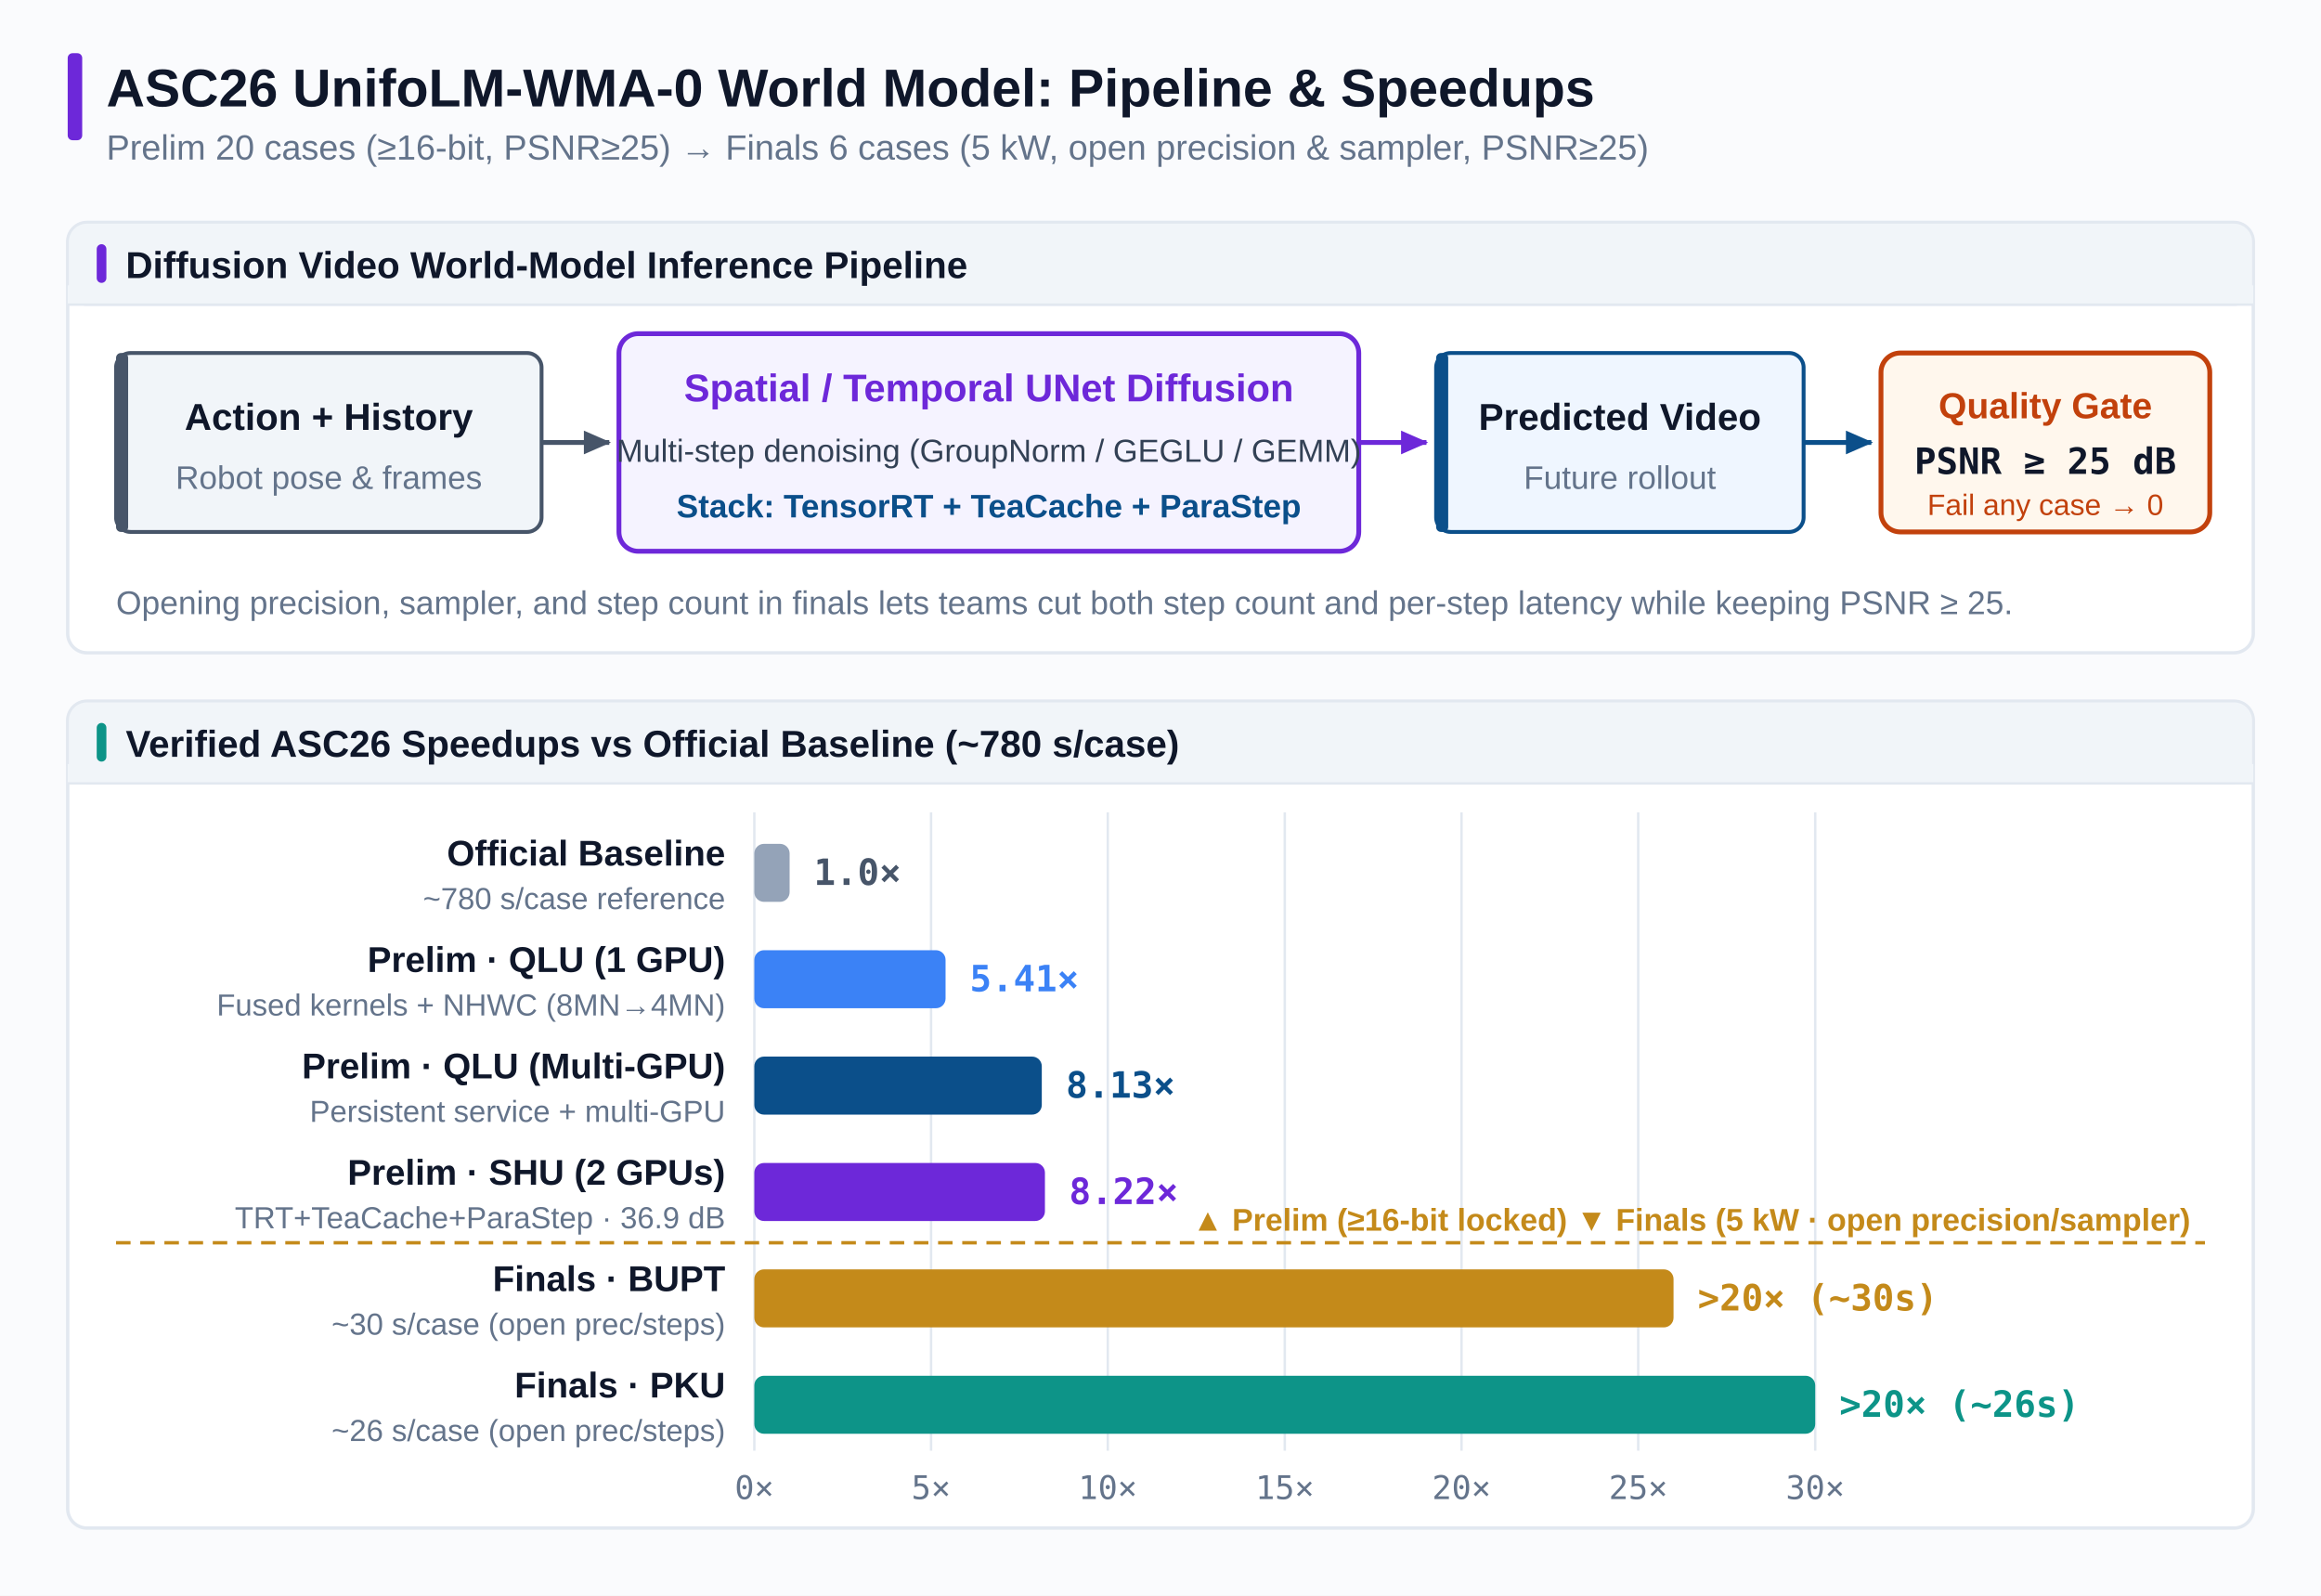
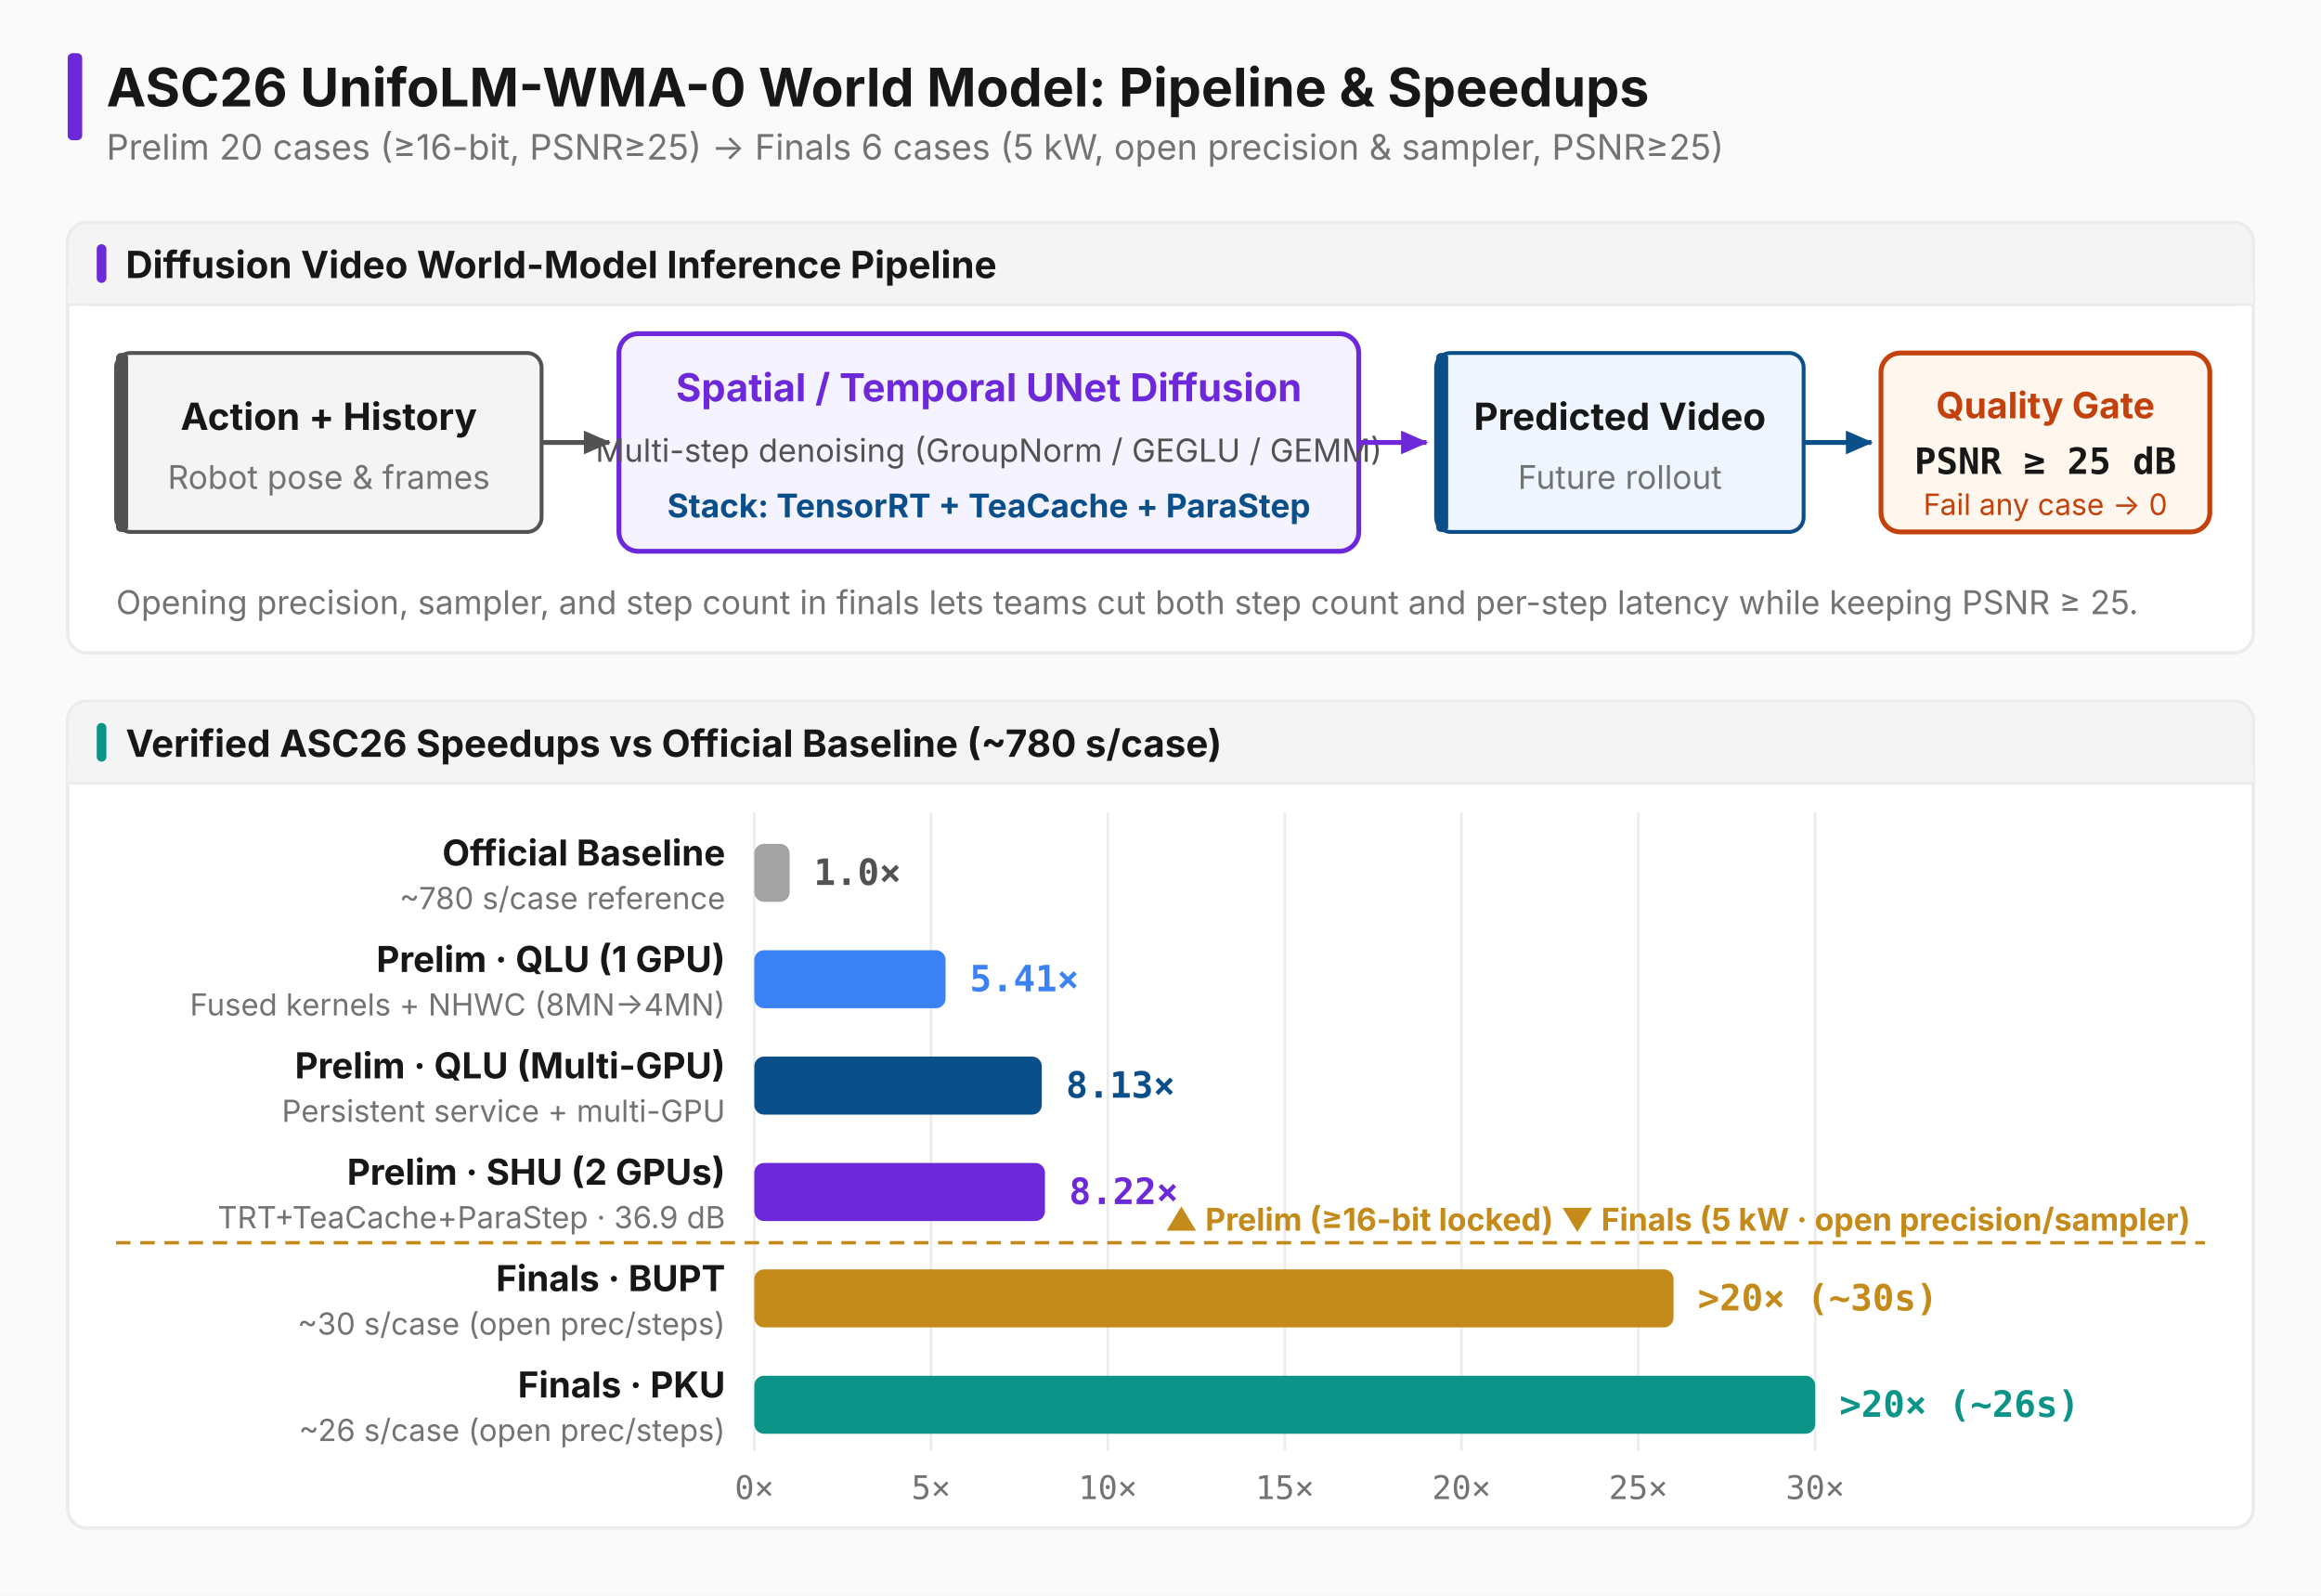
<svg xmlns="http://www.w3.org/2000/svg" width="960" height="660" viewBox="0 0 960 660">
  <defs>
    <marker id="arr" viewBox="0 0 10 10" refX="8.5" refY="5" markerWidth="7" markerHeight="7" orient="auto-start-reverse">
-       <path d="M 1 1.5 L 9 5 L 1 8.5 z" fill="#475569" />
+       <path d="M 1 1.5 L 9 5 L 1 8.5 z" fill="#525252" />
    </marker>
    <marker id="arr_blue" viewBox="0 0 10 10" refX="8.5" refY="5" markerWidth="7" markerHeight="7" orient="auto-start-reverse">
      <path d="M 1 1.5 L 9 5 L 1 8.5 z" fill="#0B4F8A" />
    </marker>
    <marker id="arr_teal" viewBox="0 0 10 10" refX="8.5" refY="5" markerWidth="7" markerHeight="7" orient="auto-start-reverse">
      <path d="M 1 1.5 L 9 5 L 1 8.5 z" fill="#0D9488" />
    </marker>
    <marker id="arr_coral" viewBox="0 0 10 10" refX="8.5" refY="5" markerWidth="7" markerHeight="7" orient="auto-start-reverse">
      <path d="M 1 1.5 L 9 5 L 1 8.5 z" fill="#C2410C" />
    </marker>
    <marker id="arr_gold" viewBox="0 0 10 10" refX="8.5" refY="5" markerWidth="7" markerHeight="7" orient="auto-start-reverse">
      <path d="M 1 1.5 L 9 5 L 1 8.5 z" fill="#C48A1A" />
    </marker>
    <marker id="arr_violet" viewBox="0 0 10 10" refX="8.5" refY="5" markerWidth="7" markerHeight="7" orient="auto-start-reverse">
      <path d="M 1 1.5 L 9 5 L 1 8.5 z" fill="#6D28D9" />
    </marker>
    <marker id="arr_muted" viewBox="0 0 10 10" refX="8.5" refY="5" markerWidth="7" markerHeight="7" orient="auto-start-reverse">
-       <path d="M 1 1.5 L 9 5 L 1 8.5 z" fill="#64748B" />
+       <path d="M 1 1.5 L 9 5 L 1 8.5 z" fill="#737373" />
    </marker>
  </defs>
-   <rect width="960" height="660" fill="#FAFBFD" />
+   <rect width="960" height="660" fill="#FAFAFA" />
  <rect x="28.0" y="22.0" width="6.0" height="36.0" rx="2.0" fill="#6D28D9" stroke="none" stroke-width="1.5" />
-   <text x="44.0" y="44.0" font-family="Helvetica Neue, Arial, sans-serif" font-size="22" font-weight="bold" fill="#0F172A" text-anchor="start">ASC26 UnifoLM-WMA-0 World Model: Pipeline &amp; Speedups</text>
-   <text x="44.0" y="66.0" font-family="Helvetica Neue, Arial, sans-serif" font-size="14.5" font-weight="normal" fill="#64748B" text-anchor="start">Prelim 20 cases (≥16-bit, PSNR≥25) → Finals 6 cases (5 kW, open precision &amp; sampler, PSNR≥25)</text>
-   <rect x="28.0" y="92.0" width="904.0" height="178.0" rx="8.0" fill="#FFFFFF" stroke="#E2E8F0" stroke-width="1.4" />
-   <rect x="28.0" y="92.0" width="904.0" height="34.0" rx="8.0" fill="#F1F5F9" stroke="#E2E8F0" stroke-width="1.0" />
-   <rect x="28.0" y="118.0" width="904.0" height="8.0" rx="0.0" fill="#F1F5F9" stroke="none" stroke-width="1.5" />
-   <line x1="28.0" y1="126.0" x2="932.0" y2="126.0" stroke="#E2E8F0" stroke-width="1.0" />
+   <text x="44.0" y="44.0" font-family="Inter, Helvetica Neue, Arial, sans-serif" font-size="22" font-weight="bold" fill="#171717" text-anchor="start">ASC26 UnifoLM-WMA-0 World Model: Pipeline &amp; Speedups</text>
+   <text x="44.0" y="66.0" font-family="Inter, Helvetica Neue, Arial, sans-serif" font-size="14.5" font-weight="normal" fill="#737373" text-anchor="start">Prelim 20 cases (≥16-bit, PSNR≥25) → Finals 6 cases (5 kW, open precision &amp; sampler, PSNR≥25)</text>
+   <rect x="28.0" y="92.0" width="904.0" height="178.0" rx="8.0" fill="#FFFFFF" stroke="#EBEBEB" stroke-width="1.4" />
+   <rect x="28.0" y="92.0" width="904.0" height="34.0" rx="8.0" fill="#F4F4F5" stroke="#EBEBEB" stroke-width="1.0" />
+   <rect x="28.0" y="118.0" width="904.0" height="8.0" rx="0.0" fill="#F4F4F5" stroke="none" stroke-width="1.5" />
+   <line x1="28.0" y1="126.0" x2="932.0" y2="126.0" stroke="#EBEBEB" stroke-width="1.0" />
  <rect x="40.0" y="101.0" width="4.0" height="16.0" rx="2.0" fill="#6D28D9" stroke="none" stroke-width="1.5" />
-   <text x="52.0" y="115.0" font-family="Helvetica Neue, Arial, sans-serif" font-size="15.5" font-weight="bold" fill="#0F172A" text-anchor="start">Diffusion Video World-Model Inference Pipeline</text>
-   <rect x="48.0" y="146.0" width="176.0" height="74.0" rx="6.0" fill="#F1F5F9" stroke="#475569" stroke-width="1.6" />
-   <rect x="48.0" y="146.0" width="5.0" height="74.0" rx="2.0" fill="#475569" stroke="none" stroke-width="1.5" />
-   <text x="136.0" y="177.8" font-family="Helvetica Neue, Arial, sans-serif" font-size="15.5" font-weight="bold" fill="#0F172A" text-anchor="middle">Action + History</text>
-   <text x="136.0" y="202.2" font-family="Helvetica Neue, Arial, sans-serif" font-size="13.5" font-weight="normal" fill="#64748B" text-anchor="middle">Robot pose &amp; frames</text>
-   <line x1="224.0" y1="183.0" x2="252.0" y2="183.0" stroke="#475569" stroke-width="2.0" marker-end="url(#arr)" />
+   <text x="52.0" y="115.0" font-family="Inter, Helvetica Neue, Arial, sans-serif" font-size="15.5" font-weight="bold" fill="#171717" text-anchor="start">Diffusion Video World-Model Inference Pipeline</text>
+   <rect x="48.0" y="146.0" width="176.0" height="74.0" rx="6.0" fill="#F4F4F5" stroke="#525252" stroke-width="1.6" />
+   <rect x="48.0" y="146.0" width="5.0" height="74.0" rx="2.0" fill="#525252" stroke="none" stroke-width="1.5" />
+   <text x="136.0" y="177.8" font-family="Inter, Helvetica Neue, Arial, sans-serif" font-size="15.5" font-weight="bold" fill="#171717" text-anchor="middle">Action + History</text>
+   <text x="136.0" y="202.2" font-family="Inter, Helvetica Neue, Arial, sans-serif" font-size="13.5" font-weight="normal" fill="#737373" text-anchor="middle">Robot pose &amp; frames</text>
+   <line x1="224.0" y1="183.0" x2="252.0" y2="183.0" stroke="#525252" stroke-width="2.0" marker-end="url(#arr)" />
  <rect x="256.0" y="138.0" width="306.0" height="90.0" rx="8.0" fill="#F5F3FF" stroke="#6D28D9" stroke-width="2.0" />
-   <text x="409.0" y="166.0" font-family="Helvetica Neue, Arial, sans-serif" font-size="16" font-weight="bold" fill="#6D28D9" text-anchor="middle">Spatial / Temporal UNet Diffusion</text>
-   <text x="409.0" y="191.0" font-family="Helvetica Neue, Arial, sans-serif" font-size="13.2" font-weight="normal" fill="#334155" text-anchor="middle">Multi-step denoising (GroupNorm / GEGLU / GEMM)</text>
-   <text x="409.0" y="214.0" font-family="Helvetica Neue, Arial, sans-serif" font-size="13.5" font-weight="bold" fill="#0B4F8A" text-anchor="middle">Stack: TensorRT + TeaCache + ParaStep</text>
+   <text x="409.0" y="166.0" font-family="Inter, Helvetica Neue, Arial, sans-serif" font-size="16" font-weight="bold" fill="#6D28D9" text-anchor="middle">Spatial / Temporal UNet Diffusion</text>
+   <text x="409.0" y="191.0" font-family="Inter, Helvetica Neue, Arial, sans-serif" font-size="13.2" font-weight="normal" fill="#525252" text-anchor="middle">Multi-step denoising (GroupNorm / GEGLU / GEMM)</text>
+   <text x="409.0" y="214.0" font-family="Inter, Helvetica Neue, Arial, sans-serif" font-size="13.5" font-weight="bold" fill="#0B4F8A" text-anchor="middle">Stack: TensorRT + TeaCache + ParaStep</text>
  <line x1="562.0" y1="183.0" x2="590.0" y2="183.0" stroke="#6D28D9" stroke-width="2.0" marker-end="url(#arr_violet)" />
  <rect x="594.0" y="146.0" width="152.0" height="74.0" rx="6.0" fill="#EFF6FF" stroke="#0B4F8A" stroke-width="1.6" />
  <rect x="594.0" y="146.0" width="5.0" height="74.0" rx="2.0" fill="#0B4F8A" stroke="none" stroke-width="1.5" />
-   <text x="670.0" y="177.8" font-family="Helvetica Neue, Arial, sans-serif" font-size="15.5" font-weight="bold" fill="#0F172A" text-anchor="middle">Predicted Video</text>
-   <text x="670.0" y="202.2" font-family="Helvetica Neue, Arial, sans-serif" font-size="13.5" font-weight="normal" fill="#64748B" text-anchor="middle">Future rollout</text>
+   <text x="670.0" y="177.8" font-family="Inter, Helvetica Neue, Arial, sans-serif" font-size="15.5" font-weight="bold" fill="#171717" text-anchor="middle">Predicted Video</text>
+   <text x="670.0" y="202.2" font-family="Inter, Helvetica Neue, Arial, sans-serif" font-size="13.5" font-weight="normal" fill="#737373" text-anchor="middle">Future rollout</text>
  <line x1="746.0" y1="183.0" x2="774.0" y2="183.0" stroke="#0B4F8A" stroke-width="2.0" marker-end="url(#arr_blue)" />
  <rect x="778.0" y="146.0" width="136.0" height="74.0" rx="8.0" fill="#FFF7ED" stroke="#C2410C" stroke-width="2.0" />
-   <text x="846.0" y="173.0" font-family="Helvetica Neue, Arial, sans-serif" font-size="15.0" font-weight="bold" fill="#C2410C" text-anchor="middle">Quality Gate</text>
-   <text x="846.0" y="196.0" font-family="Menlo, DejaVu Sans Mono, monospace" font-size="15.0" font-weight="bold" fill="#0F172A" text-anchor="middle">PSNR ≥ 25 dB</text>
-   <text x="846.0" y="213.0" font-family="Helvetica Neue, Arial, sans-serif" font-size="12.2" font-weight="normal" fill="#C2410C" text-anchor="middle">Fail any case → 0</text>
-   <text x="48.0" y="254.0" font-family="Helvetica Neue, Arial, sans-serif" font-size="13.6" font-weight="normal" fill="#64748B" text-anchor="start">Opening precision, sampler, and step count in finals lets teams cut both step count and per-step latency while keeping PSNR ≥ 25.</text>
-   <rect x="28.0" y="290.0" width="904.0" height="342.0" rx="8.0" fill="#FFFFFF" stroke="#E2E8F0" stroke-width="1.4" />
-   <rect x="28.0" y="290.0" width="904.0" height="34.0" rx="8.0" fill="#F1F5F9" stroke="#E2E8F0" stroke-width="1.0" />
-   <rect x="28.0" y="316.0" width="904.0" height="8.0" rx="0.0" fill="#F1F5F9" stroke="none" stroke-width="1.5" />
-   <line x1="28.0" y1="324.0" x2="932.0" y2="324.0" stroke="#E2E8F0" stroke-width="1.0" />
+   <text x="846.0" y="173.0" font-family="Inter, Helvetica Neue, Arial, sans-serif" font-size="15.0" font-weight="bold" fill="#C2410C" text-anchor="middle">Quality Gate</text>
+   <text x="846.0" y="196.0" font-family="SF Mono, Menlo, DejaVu Sans Mono, monospace" font-size="15.0" font-weight="bold" fill="#171717" text-anchor="middle">PSNR ≥ 25 dB</text>
+   <text x="846.0" y="213.0" font-family="Inter, Helvetica Neue, Arial, sans-serif" font-size="12.2" font-weight="normal" fill="#C2410C" text-anchor="middle">Fail any case → 0</text>
+   <text x="48.0" y="254.0" font-family="Inter, Helvetica Neue, Arial, sans-serif" font-size="13.6" font-weight="normal" fill="#737373" text-anchor="start">Opening precision, sampler, and step count in finals lets teams cut both step count and per-step latency while keeping PSNR ≥ 25.</text>
+   <rect x="28.0" y="290.0" width="904.0" height="342.0" rx="8.0" fill="#FFFFFF" stroke="#EBEBEB" stroke-width="1.4" />
+   <rect x="28.0" y="290.0" width="904.0" height="34.0" rx="8.0" fill="#F4F4F5" stroke="#EBEBEB" stroke-width="1.0" />
+   <rect x="28.0" y="316.0" width="904.0" height="8.0" rx="0.0" fill="#F4F4F5" stroke="none" stroke-width="1.5" />
+   <line x1="28.0" y1="324.0" x2="932.0" y2="324.0" stroke="#EBEBEB" stroke-width="1.0" />
  <rect x="40.0" y="299.0" width="4.0" height="16.0" rx="2.0" fill="#0D9488" stroke="none" stroke-width="1.5" />
-   <text x="52.0" y="313.0" font-family="Helvetica Neue, Arial, sans-serif" font-size="15.5" font-weight="bold" fill="#0F172A" text-anchor="start">Verified ASC26 Speedups vs Official Baseline (~780 s/case)</text>
-   <line x1="312.0" y1="336.0" x2="312.0" y2="600.0" stroke="#E2E8F0" stroke-width="1.0" />
-   <text x="312.0" y="620.0" font-family="Menlo, DejaVu Sans Mono, monospace" font-size="13.5" font-weight="normal" fill="#64748B" text-anchor="middle">0×</text>
-   <line x1="385.1" y1="336.0" x2="385.1" y2="600.0" stroke="#E2E8F0" stroke-width="1.0" />
-   <text x="385.1" y="620.0" font-family="Menlo, DejaVu Sans Mono, monospace" font-size="13.5" font-weight="normal" fill="#64748B" text-anchor="middle">5×</text>
-   <line x1="458.2" y1="336.0" x2="458.2" y2="600.0" stroke="#E2E8F0" stroke-width="1.0" />
-   <text x="458.2" y="620.0" font-family="Menlo, DejaVu Sans Mono, monospace" font-size="13.5" font-weight="normal" fill="#64748B" text-anchor="middle">10×</text>
-   <line x1="531.4" y1="336.0" x2="531.4" y2="600.0" stroke="#E2E8F0" stroke-width="1.0" />
-   <text x="531.4" y="620.0" font-family="Menlo, DejaVu Sans Mono, monospace" font-size="13.5" font-weight="normal" fill="#64748B" text-anchor="middle">15×</text>
-   <line x1="604.5" y1="336.0" x2="604.5" y2="600.0" stroke="#E2E8F0" stroke-width="1.0" />
-   <text x="604.5" y="620.0" font-family="Menlo, DejaVu Sans Mono, monospace" font-size="13.5" font-weight="normal" fill="#64748B" text-anchor="middle">20×</text>
-   <line x1="677.6" y1="336.0" x2="677.6" y2="600.0" stroke="#E2E8F0" stroke-width="1.0" />
-   <text x="677.6" y="620.0" font-family="Menlo, DejaVu Sans Mono, monospace" font-size="13.5" font-weight="normal" fill="#64748B" text-anchor="middle">25×</text>
-   <line x1="750.8" y1="336.0" x2="750.8" y2="600.0" stroke="#E2E8F0" stroke-width="1.0" />
-   <text x="750.8" y="620.0" font-family="Menlo, DejaVu Sans Mono, monospace" font-size="13.5" font-weight="normal" fill="#64748B" text-anchor="middle">30×</text>
-   <text x="300.0" y="358.0" font-family="Helvetica Neue, Arial, sans-serif" font-size="14.8" font-weight="bold" fill="#0F172A" text-anchor="end">Official Baseline</text>
-   <text x="300.0" y="376.0" font-family="Helvetica Neue, Arial, sans-serif" font-size="12.6" font-weight="normal" fill="#64748B" text-anchor="end">~780 s/case reference</text>
-   <rect x="312.0" y="349.0" width="14.6" height="24.0" rx="4.0" fill="#94A3B8" stroke="none" stroke-width="0" />
-   <text x="336.6" y="366.0" font-family="Menlo, DejaVu Sans Mono, monospace" font-size="15" font-weight="bold" fill="#475569" text-anchor="start">1.0×</text>
-   <text x="300.0" y="402.0" font-family="Helvetica Neue, Arial, sans-serif" font-size="14.8" font-weight="bold" fill="#0F172A" text-anchor="end">Prelim · QLU (1 GPU)</text>
-   <text x="300.0" y="420.0" font-family="Helvetica Neue, Arial, sans-serif" font-size="12.6" font-weight="normal" fill="#64748B" text-anchor="end">Fused kernels + NHWC (8MN→4MN)</text>
+   <text x="52.0" y="313.0" font-family="Inter, Helvetica Neue, Arial, sans-serif" font-size="15.5" font-weight="bold" fill="#171717" text-anchor="start">Verified ASC26 Speedups vs Official Baseline (~780 s/case)</text>
+   <line x1="312.0" y1="336.0" x2="312.0" y2="600.0" stroke="#EBEBEB" stroke-width="1.0" />
+   <text x="312.0" y="620.0" font-family="SF Mono, Menlo, DejaVu Sans Mono, monospace" font-size="13.5" font-weight="normal" fill="#737373" text-anchor="middle">0×</text>
+   <line x1="385.1" y1="336.0" x2="385.1" y2="600.0" stroke="#EBEBEB" stroke-width="1.0" />
+   <text x="385.1" y="620.0" font-family="SF Mono, Menlo, DejaVu Sans Mono, monospace" font-size="13.5" font-weight="normal" fill="#737373" text-anchor="middle">5×</text>
+   <line x1="458.2" y1="336.0" x2="458.2" y2="600.0" stroke="#EBEBEB" stroke-width="1.0" />
+   <text x="458.2" y="620.0" font-family="SF Mono, Menlo, DejaVu Sans Mono, monospace" font-size="13.5" font-weight="normal" fill="#737373" text-anchor="middle">10×</text>
+   <line x1="531.4" y1="336.0" x2="531.4" y2="600.0" stroke="#EBEBEB" stroke-width="1.0" />
+   <text x="531.4" y="620.0" font-family="SF Mono, Menlo, DejaVu Sans Mono, monospace" font-size="13.5" font-weight="normal" fill="#737373" text-anchor="middle">15×</text>
+   <line x1="604.5" y1="336.0" x2="604.5" y2="600.0" stroke="#EBEBEB" stroke-width="1.0" />
+   <text x="604.5" y="620.0" font-family="SF Mono, Menlo, DejaVu Sans Mono, monospace" font-size="13.5" font-weight="normal" fill="#737373" text-anchor="middle">20×</text>
+   <line x1="677.6" y1="336.0" x2="677.6" y2="600.0" stroke="#EBEBEB" stroke-width="1.0" />
+   <text x="677.6" y="620.0" font-family="SF Mono, Menlo, DejaVu Sans Mono, monospace" font-size="13.5" font-weight="normal" fill="#737373" text-anchor="middle">25×</text>
+   <line x1="750.8" y1="336.0" x2="750.8" y2="600.0" stroke="#EBEBEB" stroke-width="1.0" />
+   <text x="750.8" y="620.0" font-family="SF Mono, Menlo, DejaVu Sans Mono, monospace" font-size="13.5" font-weight="normal" fill="#737373" text-anchor="middle">30×</text>
+   <text x="300.0" y="358.0" font-family="Inter, Helvetica Neue, Arial, sans-serif" font-size="14.8" font-weight="bold" fill="#171717" text-anchor="end">Official Baseline</text>
+   <text x="300.0" y="376.0" font-family="Inter, Helvetica Neue, Arial, sans-serif" font-size="12.6" font-weight="normal" fill="#737373" text-anchor="end">~780 s/case reference</text>
+   <rect x="312.0" y="349.0" width="14.6" height="24.0" rx="4.0" fill="#A3A3A3" stroke="none" stroke-width="0" />
+   <text x="336.6" y="366.0" font-family="SF Mono, Menlo, DejaVu Sans Mono, monospace" font-size="15" font-weight="bold" fill="#525252" text-anchor="start">1.0×</text>
+   <text x="300.0" y="402.0" font-family="Inter, Helvetica Neue, Arial, sans-serif" font-size="14.8" font-weight="bold" fill="#171717" text-anchor="end">Prelim · QLU (1 GPU)</text>
+   <text x="300.0" y="420.0" font-family="Inter, Helvetica Neue, Arial, sans-serif" font-size="12.6" font-weight="normal" fill="#737373" text-anchor="end">Fused kernels + NHWC (8MN→4MN)</text>
  <rect x="312.0" y="393.0" width="79.1" height="24.0" rx="4.0" fill="#3B82F6" stroke="none" stroke-width="0" />
-   <text x="401.1" y="410.0" font-family="Menlo, DejaVu Sans Mono, monospace" font-size="15" font-weight="bold" fill="#3B82F6" text-anchor="start">5.41×</text>
-   <text x="300.0" y="446.0" font-family="Helvetica Neue, Arial, sans-serif" font-size="14.8" font-weight="bold" fill="#0F172A" text-anchor="end">Prelim · QLU (Multi-GPU)</text>
-   <text x="300.0" y="464.0" font-family="Helvetica Neue, Arial, sans-serif" font-size="12.6" font-weight="normal" fill="#64748B" text-anchor="end">Persistent service + multi-GPU</text>
+   <text x="401.1" y="410.0" font-family="SF Mono, Menlo, DejaVu Sans Mono, monospace" font-size="15" font-weight="bold" fill="#3B82F6" text-anchor="start">5.41×</text>
+   <text x="300.0" y="446.0" font-family="Inter, Helvetica Neue, Arial, sans-serif" font-size="14.8" font-weight="bold" fill="#171717" text-anchor="end">Prelim · QLU (Multi-GPU)</text>
+   <text x="300.0" y="464.0" font-family="Inter, Helvetica Neue, Arial, sans-serif" font-size="12.6" font-weight="normal" fill="#737373" text-anchor="end">Persistent service + multi-GPU</text>
  <rect x="312.0" y="437.0" width="118.9" height="24.0" rx="4.0" fill="#0B4F8A" stroke="none" stroke-width="0" />
-   <text x="440.9" y="454.0" font-family="Menlo, DejaVu Sans Mono, monospace" font-size="15" font-weight="bold" fill="#0B4F8A" text-anchor="start">8.13×</text>
-   <text x="300.0" y="490.0" font-family="Helvetica Neue, Arial, sans-serif" font-size="14.8" font-weight="bold" fill="#0F172A" text-anchor="end">Prelim · SHU (2 GPUs)</text>
-   <text x="300.0" y="508.0" font-family="Helvetica Neue, Arial, sans-serif" font-size="12.6" font-weight="normal" fill="#64748B" text-anchor="end">TRT+TeaCache+ParaStep · 36.9 dB</text>
+   <text x="440.9" y="454.0" font-family="SF Mono, Menlo, DejaVu Sans Mono, monospace" font-size="15" font-weight="bold" fill="#0B4F8A" text-anchor="start">8.13×</text>
+   <text x="300.0" y="490.0" font-family="Inter, Helvetica Neue, Arial, sans-serif" font-size="14.8" font-weight="bold" fill="#171717" text-anchor="end">Prelim · SHU (2 GPUs)</text>
+   <text x="300.0" y="508.0" font-family="Inter, Helvetica Neue, Arial, sans-serif" font-size="12.6" font-weight="normal" fill="#737373" text-anchor="end">TRT+TeaCache+ParaStep · 36.9 dB</text>
  <rect x="312.0" y="481.0" width="120.2" height="24.0" rx="4.0" fill="#6D28D9" stroke="none" stroke-width="0" />
-   <text x="442.2" y="498.0" font-family="Menlo, DejaVu Sans Mono, monospace" font-size="15" font-weight="bold" fill="#6D28D9" text-anchor="start">8.22×</text>
-   <text x="300.0" y="534.0" font-family="Helvetica Neue, Arial, sans-serif" font-size="14.8" font-weight="bold" fill="#0F172A" text-anchor="end">Finals · BUPT</text>
-   <text x="300.0" y="552.0" font-family="Helvetica Neue, Arial, sans-serif" font-size="12.6" font-weight="normal" fill="#64748B" text-anchor="end">~30 s/case (open prec/steps)</text>
+   <text x="442.2" y="498.0" font-family="SF Mono, Menlo, DejaVu Sans Mono, monospace" font-size="15" font-weight="bold" fill="#6D28D9" text-anchor="start">8.22×</text>
+   <text x="300.0" y="534.0" font-family="Inter, Helvetica Neue, Arial, sans-serif" font-size="14.8" font-weight="bold" fill="#171717" text-anchor="end">Finals · BUPT</text>
+   <text x="300.0" y="552.0" font-family="Inter, Helvetica Neue, Arial, sans-serif" font-size="12.6" font-weight="normal" fill="#737373" text-anchor="end">~30 s/case (open prec/steps)</text>
  <rect x="312.0" y="525.0" width="380.2" height="24.0" rx="4.0" fill="#C48A1A" stroke="none" stroke-width="0" />
-   <text x="702.2" y="542.0" font-family="Menlo, DejaVu Sans Mono, monospace" font-size="15" font-weight="bold" fill="#C48A1A" text-anchor="start">&gt;20× (~30s)</text>
-   <text x="300.0" y="578.0" font-family="Helvetica Neue, Arial, sans-serif" font-size="14.8" font-weight="bold" fill="#0F172A" text-anchor="end">Finals · PKU</text>
-   <text x="300.0" y="596.0" font-family="Helvetica Neue, Arial, sans-serif" font-size="12.6" font-weight="normal" fill="#64748B" text-anchor="end">~26 s/case (open prec/steps)</text>
+   <text x="702.2" y="542.0" font-family="SF Mono, Menlo, DejaVu Sans Mono, monospace" font-size="15" font-weight="bold" fill="#C48A1A" text-anchor="start">&gt;20× (~30s)</text>
+   <text x="300.0" y="578.0" font-family="Inter, Helvetica Neue, Arial, sans-serif" font-size="14.8" font-weight="bold" fill="#171717" text-anchor="end">Finals · PKU</text>
+   <text x="300.0" y="596.0" font-family="Inter, Helvetica Neue, Arial, sans-serif" font-size="12.6" font-weight="normal" fill="#737373" text-anchor="end">~26 s/case (open prec/steps)</text>
  <rect x="312.0" y="569.0" width="438.8" height="24.0" rx="4.0" fill="#0D9488" stroke="none" stroke-width="0" />
-   <text x="760.8" y="586.0" font-family="Menlo, DejaVu Sans Mono, monospace" font-size="15" font-weight="bold" fill="#0D9488" text-anchor="start">&gt;20× (~26s)</text>
+   <text x="760.8" y="586.0" font-family="SF Mono, Menlo, DejaVu Sans Mono, monospace" font-size="15" font-weight="bold" fill="#0D9488" text-anchor="start">&gt;20× (~26s)</text>
  <line x1="48.0" y1="514.0" x2="912.0" y2="514.0" stroke="#C48A1A" stroke-width="1.4" stroke-dasharray="6,4" />
-   <text x="906.0" y="509.0" font-family="Helvetica Neue, Arial, sans-serif" font-size="13.0" font-weight="bold" fill="#C48A1A" text-anchor="end">▲ Prelim (≥16-bit locked)   ▼ Finals (5 kW · open precision/sampler)</text>
+   <text x="906.0" y="509.0" font-family="Inter, Helvetica Neue, Arial, sans-serif" font-size="13.0" font-weight="bold" fill="#C48A1A" text-anchor="end">▲ Prelim (≥16-bit locked)   ▼ Finals (5 kW · open precision/sampler)</text>
</svg>
